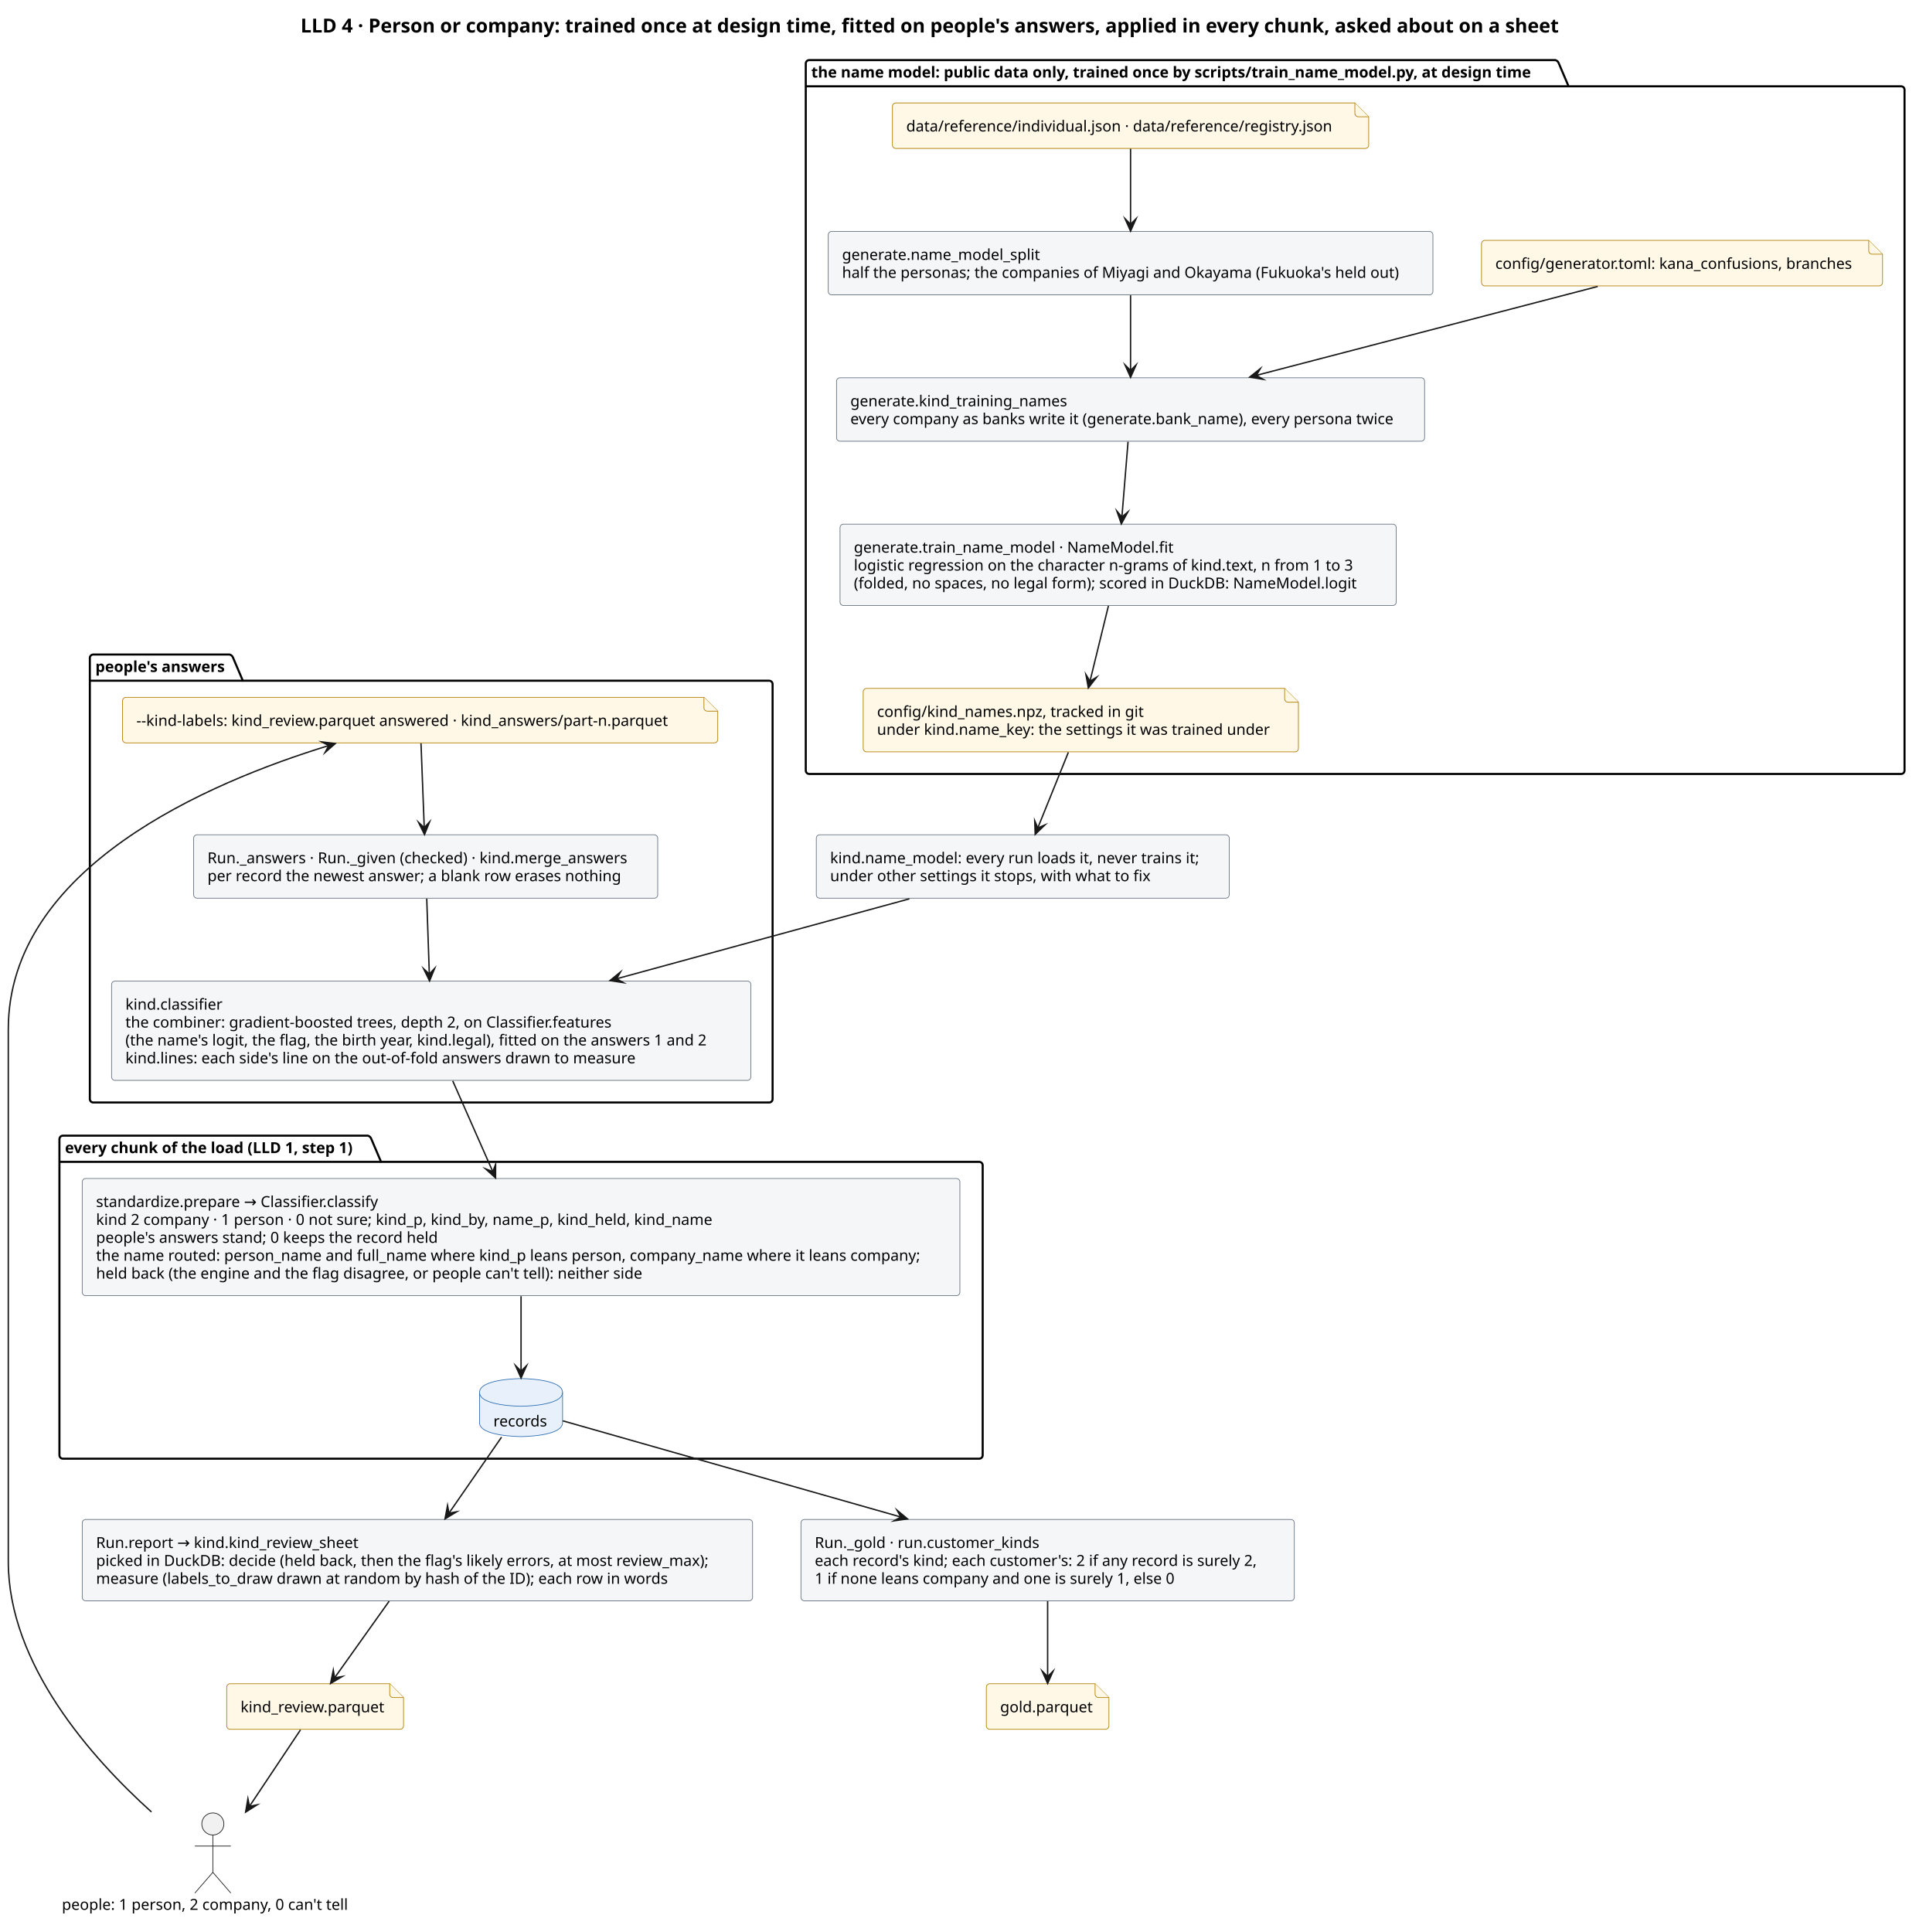
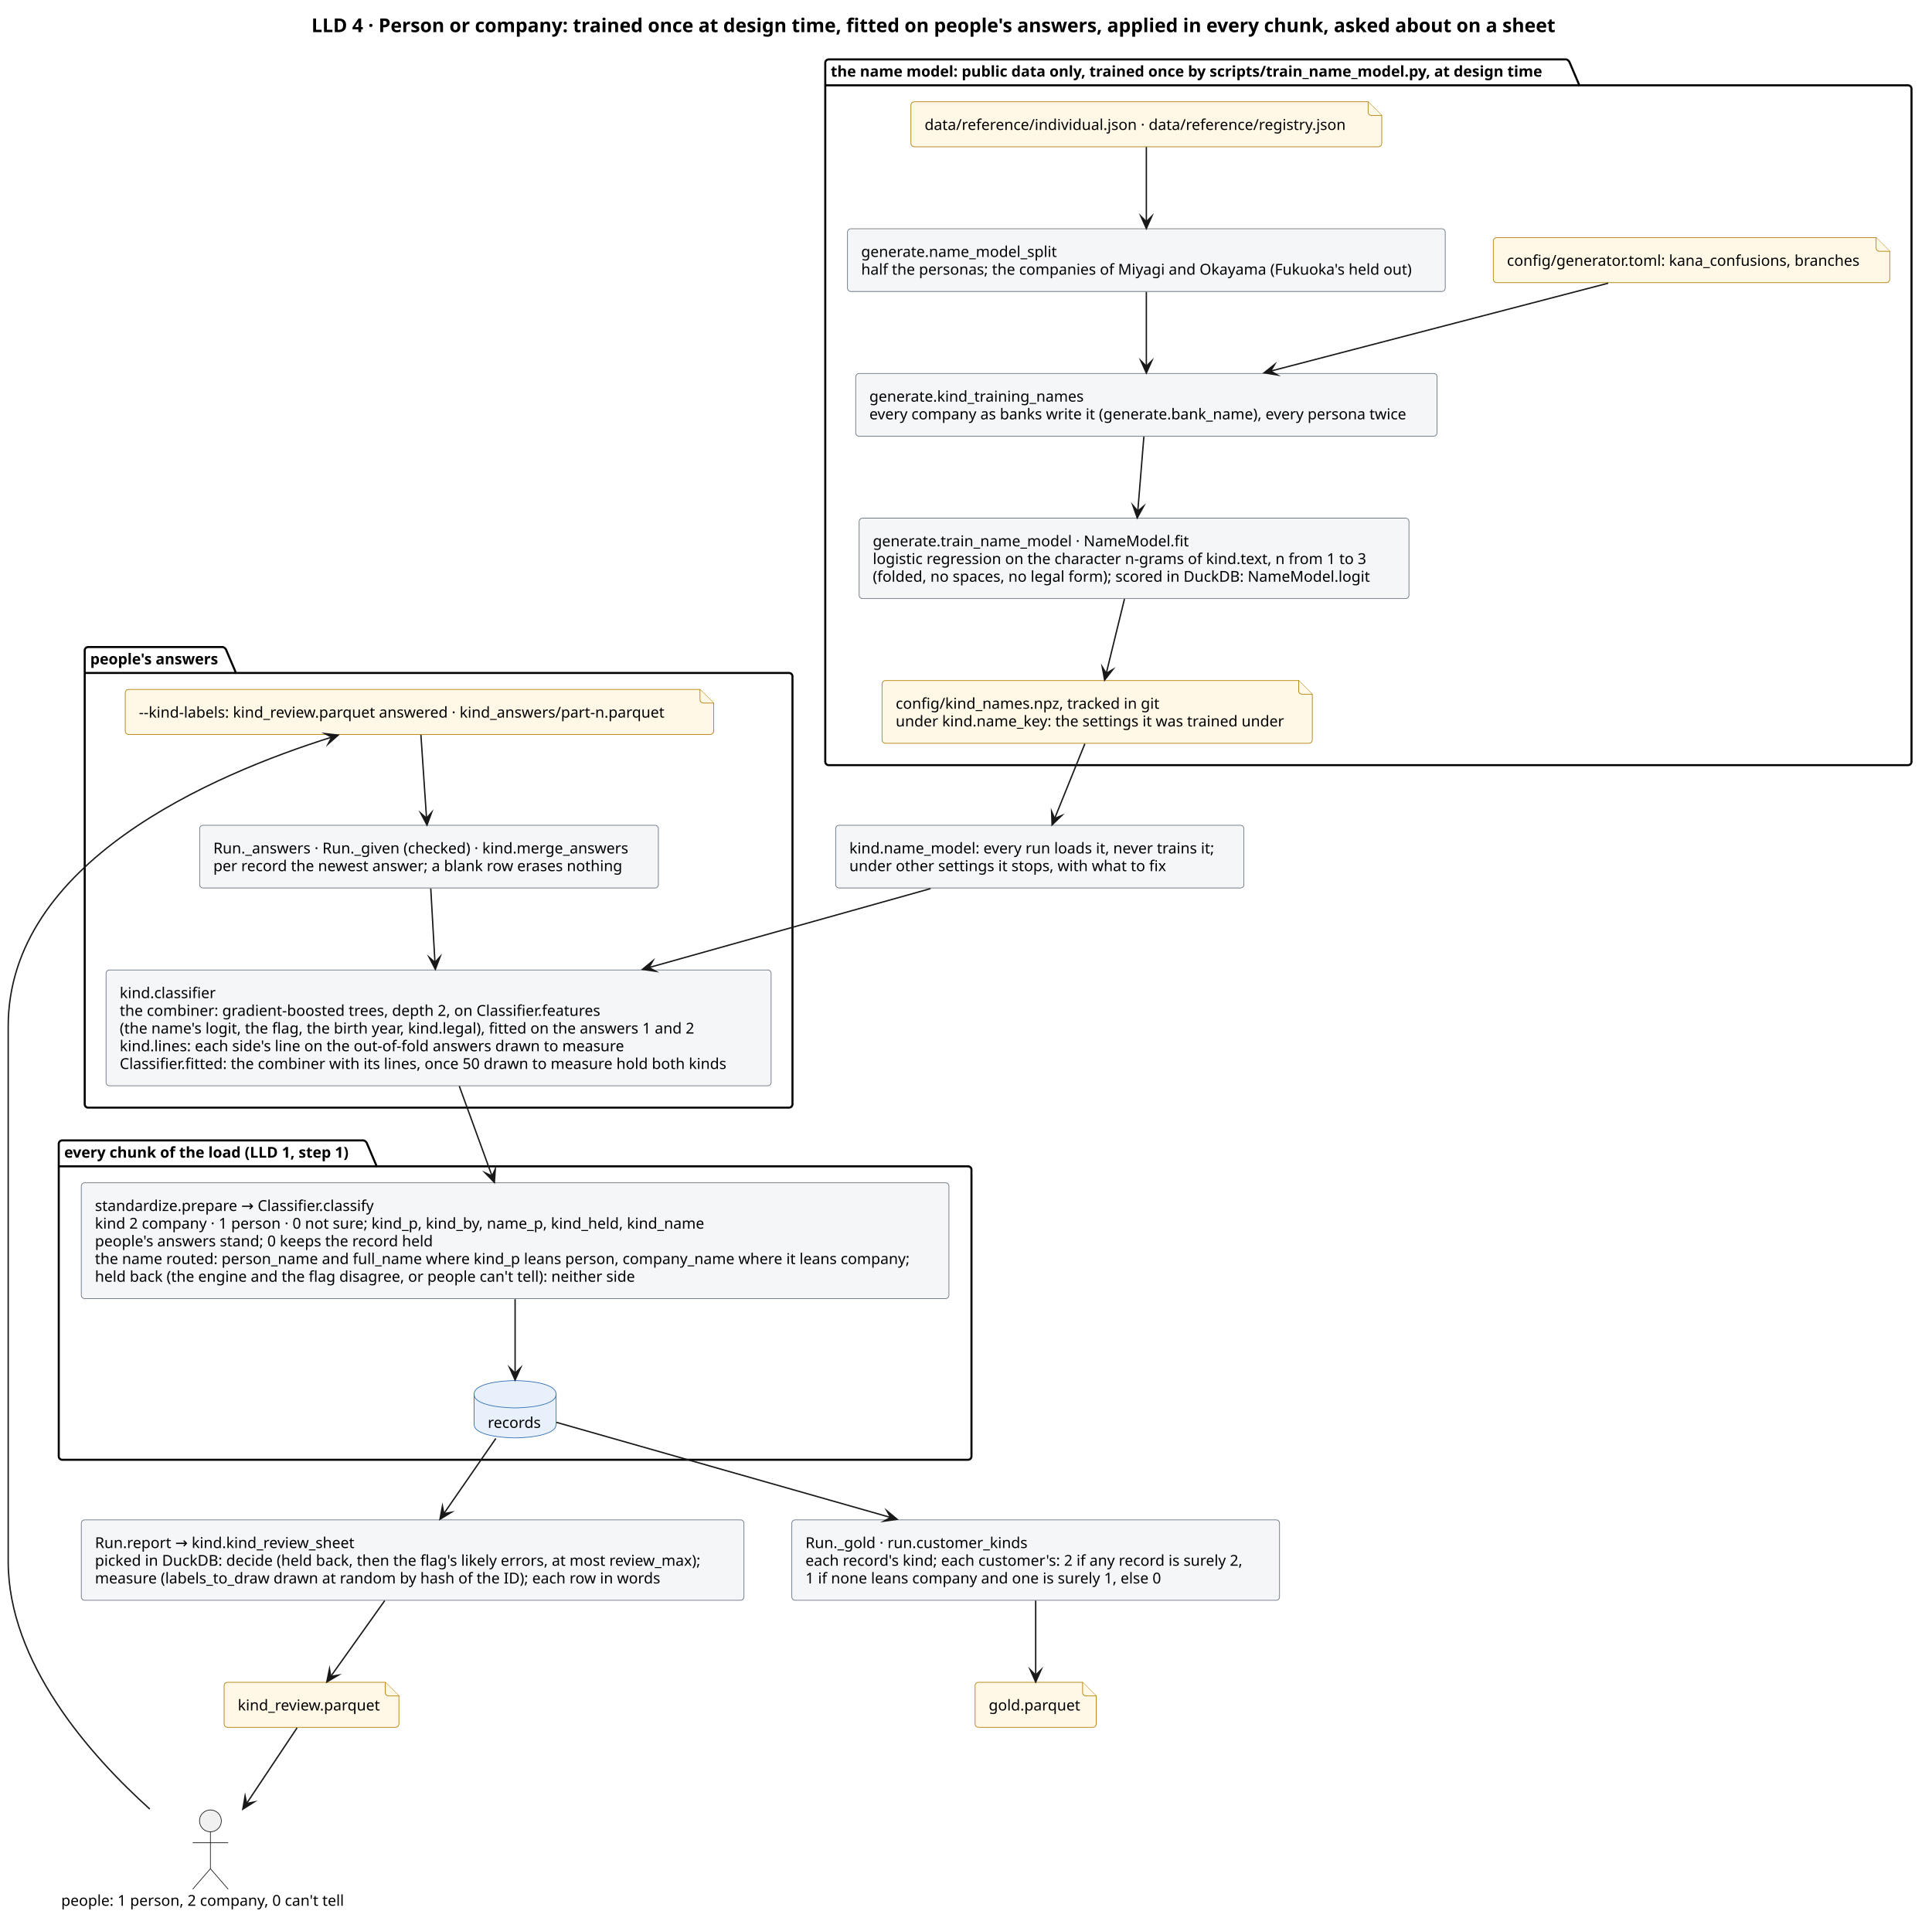
- <svg xmlns="http://www.w3.org/2000/svg" version="1.1" data-diagram-type="DESCRIPTION" style="width:1393px;height:1398px;background:#FFFFFF;" width="1393px" height="1398px" viewBox="0 0 1393 1398" zoomAndPan="magnify" preserveAspectRatio="none" contentStyleType="text/css">
+ <svg xmlns="http://www.w3.org/2000/svg" version="1.1" data-diagram-type="DESCRIPTION" style="width:1414px;height:1411px;background:#FFFFFF;" width="1414px" height="1411px" viewBox="0 0 1414 1411" zoomAndPan="magnify" preserveAspectRatio="none" contentStyleType="text/css">
  <defs />
  <g font-family="sans-serif" lengthAdjust="spacing">
    <g class="title" data-source-line="1">
-       <text x="217.451" y="23.535" fill="#000" font-size="14" textLength="951.098" font-weight="700">LLD 4 · Person or company: trained once at design time, fitted on people's answers, applied in every chunk, asked about on a sheet</text>
+       <text x="227.951" y="23.535" fill="#000" font-size="14" textLength="951.098" font-weight="700">LLD 4 · Person or company: trained once at design time, fitted on people's answers, applied in every chunk, asked about on a sheet</text>
    </g>
    <g class="cluster" data-qualified-name="the name model. public data only. trained once by scripts.train_name_model.py. at design time" id="ent0001" data-source-line="16">
-       <path d="M585.5,43.488 L1125.409,43.488 A3.75,3.75 0 0 1 1127.909,45.988 L1134.909,62.443 L1375.5,62.443 A2.5,2.5 0 0 1 1378,64.943 L1378,557.538 A2.5,2.5 0 0 1 1375.5,560.038 L585.5,560.038 A2.5,2.5 0 0 1 583,557.538 L583,45.988 A2.5,2.5 0 0 1 585.5,43.488" style="stroke:#000;stroke-width:1.5;" fill="none" />
-       <line x1="583" y1="62.443" x2="1134.909" y2="62.443" style="stroke:#000;stroke-width:1.5;" />
-       <text x="587" y="56.123" fill="#000" font-size="11" textLength="538.909" font-weight="700">the name model: public data only, trained once by scripts/train_name_model.py, at design time</text>
+       <path d="M606.5,43.488 L1146.409,43.488 A3.75,3.75 0 0 1 1148.909,45.988 L1155.909,62.443 L1396.5,62.443 A2.5,2.5 0 0 1 1399,64.943 L1399,557.538 A2.5,2.5 0 0 1 1396.5,560.038 L606.5,560.038 A2.5,2.5 0 0 1 604,557.538 L604,45.988 A2.5,2.5 0 0 1 606.5,43.488" style="stroke:#000;stroke-width:1.5;" fill="none" />
+       <line x1="604" y1="62.443" x2="1155.909" y2="62.443" style="stroke:#000;stroke-width:1.5;" />
+       <text x="608" y="56.123" fill="#000" font-size="11" textLength="538.909" font-weight="700">the name model: public data only, trained once by scripts/train_name_model.py, at design time</text>
    </g>
    <g class="cluster" data-qualified-name="people.s answers" id="ent0009" data-source-line="26">
-       <path d="M67.5,473.608 L166.2,473.608 A3.75,3.75 0 0 1 168.7,476.108 L175.7,492.563 L556.5,492.563 A2.5,2.5 0 0 1 559,495.063 L559,795.268 A2.5,2.5 0 0 1 556.5,797.768 L67.5,797.768 A2.5,2.5 0 0 1 65,795.268 L65,476.108 A2.5,2.5 0 0 1 67.5,473.608" style="stroke:#000;stroke-width:1.5;" fill="none" />
-       <line x1="65" y1="492.563" x2="175.7" y2="492.563" style="stroke:#000;stroke-width:1.5;" />
-       <text x="69" y="486.243" fill="#000" font-size="11" textLength="97.7" font-weight="700">people's answers</text>
+       <path d="M64.5,473.608 L163.2,473.608 A3.75,3.75 0 0 1 165.7,476.108 L172.7,492.563 L577.5,492.563 A2.5,2.5 0 0 1 580,495.063 L580,808.218 A2.5,2.5 0 0 1 577.5,810.718 L64.5,810.718 A2.5,2.5 0 0 1 62,808.218 L62,476.108 A2.5,2.5 0 0 1 64.5,473.608" style="stroke:#000;stroke-width:1.5;" fill="none" />
+       <line x1="62" y1="492.563" x2="172.7" y2="492.563" style="stroke:#000;stroke-width:1.5;" />
+       <text x="66" y="486.243" fill="#000" font-size="11" textLength="97.7" font-weight="700">people's answers</text>
    </g>
    <g class="cluster" data-qualified-name="every chunk of the load .LLD 1. step 1." id="ent0013" data-source-line="32">
-       <path d="M45.5,821.768 L266.205,821.768 A3.75,3.75 0 0 1 268.705,824.268 L275.705,840.723 L708.5,840.723 A2.5,2.5 0 0 1 711,843.223 L711,1052.998 A2.5,2.5 0 0 1 708.5,1055.498 L45.5,1055.498 A2.5,2.5 0 0 1 43,1052.998 L43,824.268 A2.5,2.5 0 0 1 45.5,821.768" style="stroke:#000;stroke-width:1.5;" fill="none" />
-       <line x1="43" y1="840.723" x2="275.705" y2="840.723" style="stroke:#000;stroke-width:1.5;" />
-       <text x="47" y="834.403" fill="#000" font-size="11" textLength="219.705" font-weight="700">every chunk of the load (LLD 1, step 1)</text>
+       <path d="M45.5,834.718 L266.205,834.718 A3.75,3.75 0 0 1 268.705,837.218 L275.705,853.673 L708.5,853.673 A2.5,2.5 0 0 1 711,856.173 L711,1065.948 A2.5,2.5 0 0 1 708.5,1068.448 L45.5,1068.448 A2.5,2.5 0 0 1 43,1065.948 L43,837.218 A2.5,2.5 0 0 1 45.5,834.718" style="stroke:#000;stroke-width:1.5;" fill="none" />
+       <line x1="43" y1="853.673" x2="275.705" y2="853.673" style="stroke:#000;stroke-width:1.5;" />
+       <text x="47" y="847.353" fill="#000" font-size="11" textLength="219.705" font-weight="700">every chunk of the load (LLD 1, step 1)</text>
    </g>
    <g class="entity" data-qualified-name="the name model. public data only. trained once by scripts.train_name_model.py. at design time.f_ref" id="ent0002" data-source-line="17">
-       <path d="M645.7,76.988 L645.7,104.943 A2.5,2.5 0 0 0 648.2,107.443 L987.791,107.443 A2.5,2.5 0 0 0 990.291,104.943 L990.291,84.488 L980.291,74.488 L648.2,74.488 A2.5,2.5 0 0 0 645.7,76.988" style="stroke:#B07D00;stroke-width:0.5;" fill="#FFF8E6" />
-       <path d="M980.291,74.488 L980.291,81.988 A2.5,2.5 0 0 0 982.791,84.488 L990.291,84.488" style="stroke:#B07D00;stroke-width:0.5;" fill="#FFF8E6" />
-       <text x="655.7" y="95.123" fill="#000" font-size="11" textLength="324.591">data/reference/individual.json · data/reference/registry.json</text>
+       <path d="M666.7,76.988 L666.7,104.943 A2.5,2.5 0 0 0 669.2,107.443 L1008.791,107.443 A2.5,2.5 0 0 0 1011.291,104.943 L1011.291,84.488 L1001.291,74.488 L669.2,74.488 A2.5,2.5 0 0 0 666.7,76.988" style="stroke:#B07D00;stroke-width:0.5;" fill="#FFF8E6" />
+       <path d="M1001.291,74.488 L1001.291,81.988 A2.5,2.5 0 0 0 1003.791,84.488 L1011.291,84.488" style="stroke:#B07D00;stroke-width:0.5;" fill="#FFF8E6" />
+       <text x="676.7" y="95.123" fill="#000" font-size="11" textLength="324.591">data/reference/individual.json · data/reference/registry.json</text>
    </g>
    <g class="entity" data-qualified-name="the name model. public data only. trained once by scripts.train_name_model.py. at design time.f_gen" id="ent0003" data-source-line="18">
-       <path d="M1071.91,176.428 L1071.91,204.383 A2.5,2.5 0 0 0 1074.41,206.883 L1359.587,206.883 A2.5,2.5 0 0 0 1362.087,204.383 L1362.087,183.928 L1352.087,173.928 L1074.41,173.928 A2.5,2.5 0 0 0 1071.91,176.428" style="stroke:#B07D00;stroke-width:0.5;" fill="#FFF8E6" />
-       <path d="M1352.087,173.928 L1352.087,181.428 A2.5,2.5 0 0 0 1354.587,183.928 L1362.087,183.928" style="stroke:#B07D00;stroke-width:0.5;" fill="#FFF8E6" />
-       <text x="1081.91" y="194.563" fill="#000" font-size="11" textLength="270.177">config/generator.toml: kana_confusions, branches</text>
+       <path d="M1092.91,176.418 L1092.91,204.373 A2.5,2.5 0 0 0 1095.41,206.873 L1380.587,206.873 A2.5,2.5 0 0 0 1383.087,204.373 L1383.087,183.918 L1373.087,173.918 L1095.41,173.918 A2.5,2.5 0 0 0 1092.91,176.418" style="stroke:#B07D00;stroke-width:0.5;" fill="#FFF8E6" />
+       <path d="M1373.087,173.918 L1373.087,181.418 A2.5,2.5 0 0 0 1375.587,183.918 L1383.087,183.918" style="stroke:#B07D00;stroke-width:0.5;" fill="#FFF8E6" />
+       <text x="1102.91" y="194.553" fill="#000" font-size="11" textLength="270.177">config/generator.toml: kana_confusions, branches</text>
    </g>
    <g class="entity" data-qualified-name="the name model. public data only. trained once by scripts.train_name_model.py. at design time.split" id="ent0004" data-source-line="19">
-       <rect x="599.26" y="167.448" width="437.49" height="45.91" fill="#F4F6F8" style="stroke:#65717E;stroke-width:0.5;" rx="2.5" ry="2.5" />
-       <text x="609.26" y="188.083" fill="#000" font-size="11" textLength="146.803">generate.name_model_split</text>
-       <text x="609.26" y="201.038" fill="#000" font-size="11" textLength="417.49">half the personas; the companies of Miyagi and Okayama (Fukuoka's held out)</text>
+       <rect x="620.26" y="167.438" width="437.49" height="45.91" fill="#F4F6F8" style="stroke:#65717E;stroke-width:0.5;" rx="2.5" ry="2.5" />
+       <text x="630.26" y="188.073" fill="#000" font-size="11" textLength="146.803">generate.name_model_split</text>
+       <text x="630.26" y="201.028" fill="#000" font-size="11" textLength="417.49">half the personas; the companies of Miyagi and Okayama (Fukuoka's held out)</text>
    </g>
    <g class="entity" data-qualified-name="the name model. public data only. trained once by scripts.train_name_model.py. at design time.names" id="ent0005" data-source-line="20">
-       <rect x="605.27" y="273.358" width="425.469" height="45.91" fill="#F4F6F8" style="stroke:#65717E;stroke-width:0.5;" rx="2.5" ry="2.5" />
-       <text x="615.27" y="293.993" fill="#000" font-size="11" textLength="161.068">generate.kind_training_names</text>
-       <text x="615.27" y="306.948" fill="#000" font-size="11" textLength="405.469">every company as banks write it (generate.bank_name), every persona twice</text>
+       <rect x="626.27" y="273.348" width="425.469" height="45.91" fill="#F4F6F8" style="stroke:#65717E;stroke-width:0.5;" rx="2.5" ry="2.5" />
+       <text x="636.27" y="293.983" fill="#000" font-size="11" textLength="161.068">generate.kind_training_names</text>
+       <text x="636.27" y="306.938" fill="#000" font-size="11" textLength="405.469">every company as banks write it (generate.bank_name), every persona twice</text>
    </g>
    <g class="entity" data-qualified-name="the name model. public data only. trained once by scripts.train_name_model.py. at design time.model" id="ent0006" data-source-line="21">
-       <rect x="607.79" y="379.268" width="402.422" height="58.865" fill="#F4F6F8" style="stroke:#65717E;stroke-width:0.5;" rx="2.5" ry="2.5" />
-       <text x="617.79" y="399.903" fill="#000" font-size="11" textLength="236.817">generate.train_name_model · NameModel.fit</text>
-       <text x="617.79" y="412.858" fill="#000" font-size="11" textLength="382.422">logistic regression on the character n-grams of kind.text, n from 1 to 3</text>
-       <text x="617.79" y="425.813" fill="#000" font-size="11" textLength="378.377">(folded, no spaces, no legal form); scored in DuckDB: NameModel.logit</text>
+       <rect x="628.79" y="379.258" width="402.422" height="58.865" fill="#F4F6F8" style="stroke:#65717E;stroke-width:0.5;" rx="2.5" ry="2.5" />
+       <text x="638.79" y="399.893" fill="#000" font-size="11" textLength="236.817">generate.train_name_model · NameModel.fit</text>
+       <text x="638.79" y="412.848" fill="#000" font-size="11" textLength="382.422">logistic regression on the character n-grams of kind.text, n from 1 to 3</text>
+       <text x="638.79" y="425.803" fill="#000" font-size="11" textLength="378.377">(folded, no spaces, no legal form); scored in DuckDB: NameModel.logit</text>
    </g>
    <g class="entity" data-qualified-name="the name model. public data only. trained once by scripts.train_name_model.py. at design time.f_cache" id="ent0007" data-source-line="22">
-       <path d="M624.55,500.628 L624.55,541.538 A2.5,2.5 0 0 0 627.05,544.038 L936.955,544.038 A2.5,2.5 0 0 0 939.455,541.538 L939.455,508.128 L929.455,498.128 L627.05,498.128 A2.5,2.5 0 0 0 624.55,500.628" style="stroke:#B07D00;stroke-width:0.5;" fill="#FFF8E6" />
-       <path d="M929.455,498.128 L929.455,505.628 A2.5,2.5 0 0 0 931.955,508.128 L939.455,508.128" style="stroke:#B07D00;stroke-width:0.5;" fill="#FFF8E6" />
-       <text x="634.55" y="518.763" fill="#000" font-size="11" textLength="204.257">config/kind_names.npz, tracked in git</text>
-       <text x="634.55" y="531.718" fill="#000" font-size="11" textLength="294.905">under kind.name_key: the settings it was trained under</text>
+       <path d="M645.55,500.628 L645.55,541.538 A2.5,2.5 0 0 0 648.05,544.038 L957.955,544.038 A2.5,2.5 0 0 0 960.455,541.538 L960.455,508.128 L950.455,498.128 L648.05,498.128 A2.5,2.5 0 0 0 645.55,500.628" style="stroke:#B07D00;stroke-width:0.5;" fill="#FFF8E6" />
+       <path d="M950.455,498.128 L950.455,505.628 A2.5,2.5 0 0 0 952.955,508.128 L960.455,508.128" style="stroke:#B07D00;stroke-width:0.5;" fill="#FFF8E6" />
+       <text x="655.55" y="518.763" fill="#000" font-size="11" textLength="204.257">config/kind_names.npz, tracked in git</text>
+       <text x="655.55" y="531.718" fill="#000" font-size="11" textLength="294.905">under kind.name_key: the settings it was trained under</text>
    </g>
    <g class="entity" data-qualified-name="people.s answers.f_answers" id="ent0010" data-source-line="27">
-       <path d="M88.67,507.108 L88.67,535.063 A2.5,2.5 0 0 0 91.17,537.563 L516.828,537.563 A2.5,2.5 0 0 0 519.328,535.063 L519.328,514.608 L509.328,504.608 L91.17,504.608 A2.5,2.5 0 0 0 88.67,507.108" style="stroke:#B07D00;stroke-width:0.5;" fill="#FFF8E6" />
-       <path d="M509.328,504.608 L509.328,512.108 A2.5,2.5 0 0 0 511.828,514.608 L519.328,514.608" style="stroke:#B07D00;stroke-width:0.5;" fill="#FFF8E6" />
-       <text x="98.67" y="525.243" fill="#000" font-size="11" textLength="410.658">--kind-labels: kind_review.parquet answered · kind_answers/part-n.parquet</text>
+       <path d="M91.67,507.108 L91.67,535.063 A2.5,2.5 0 0 0 94.17,537.563 L519.828,537.563 A2.5,2.5 0 0 0 522.328,535.063 L522.328,514.608 L512.328,504.608 L94.17,504.608 A2.5,2.5 0 0 0 91.67,507.108" style="stroke:#B07D00;stroke-width:0.5;" fill="#FFF8E6" />
+       <path d="M512.328,504.608 L512.328,512.108 A2.5,2.5 0 0 0 514.828,514.608 L522.328,514.608" style="stroke:#B07D00;stroke-width:0.5;" fill="#FFF8E6" />
+       <text x="101.67" y="525.243" fill="#000" font-size="11" textLength="410.658">--kind-labels: kind_review.parquet answered · kind_answers/part-n.parquet</text>
    </g>
    <g class="entity" data-qualified-name="people.s answers.merge" id="ent0011" data-source-line="28">
-       <rect x="140.12" y="604.038" width="335.756" height="45.91" fill="#F4F6F8" style="stroke:#65717E;stroke-width:0.5;" rx="2.5" ry="2.5" />
-       <text x="150.12" y="624.673" fill="#000" font-size="11" textLength="315.756">Run._answers · Run._given (checked) · kind.merge_answers</text>
-       <text x="150.12" y="637.628" fill="#000" font-size="11" textLength="309.445">per record the newest answer; a blank row erases nothing</text>
+       <rect x="146.12" y="604.038" width="335.756" height="45.91" fill="#F4F6F8" style="stroke:#65717E;stroke-width:0.5;" rx="2.5" ry="2.5" />
+       <text x="156.12" y="624.673" fill="#000" font-size="11" textLength="315.756">Run._answers · Run._given (checked) · kind.merge_answers</text>
+       <text x="156.12" y="637.628" fill="#000" font-size="11" textLength="309.445">per record the newest answer; a blank row erases nothing</text>
    </g>
    <g class="entity" data-qualified-name="people.s answers.fit" id="ent0012" data-source-line="29">
-       <rect x="80.73" y="709.948" width="462.535" height="71.82" fill="#F4F6F8" style="stroke:#65717E;stroke-width:0.5;" rx="2.5" ry="2.5" />
-       <text x="90.73" y="730.583" fill="#000" font-size="11" textLength="73.976">kind.classifier</text>
-       <text x="90.73" y="743.538" fill="#000" font-size="11" textLength="370.229">the combiner: gradient-boosted trees, depth 2, on Classifier.features</text>
-       <text x="90.73" y="756.493" fill="#000" font-size="11" textLength="442.535">(the name's logit, the flag, the birth year, kind.legal), fitted on the answers 1 and 2</text>
-       <text x="90.73" y="769.448" fill="#000" font-size="11" textLength="389.206">kind.lines: each side's line on the out-of-fold answers drawn to measure</text>
+       <rect x="77.62" y="709.948" width="486.753" height="84.775" fill="#F4F6F8" style="stroke:#65717E;stroke-width:0.5;" rx="2.5" ry="2.5" />
+       <text x="87.62" y="730.583" fill="#000" font-size="11" textLength="73.976">kind.classifier</text>
+       <text x="87.62" y="743.538" fill="#000" font-size="11" textLength="370.229">the combiner: gradient-boosted trees, depth 2, on Classifier.features</text>
+       <text x="87.62" y="756.493" fill="#000" font-size="11" textLength="442.535">(the name's logit, the flag, the birth year, kind.legal), fitted on the answers 1 and 2</text>
+       <text x="87.62" y="769.448" fill="#000" font-size="11" textLength="389.206">kind.lines: each side's line on the out-of-fold answers drawn to measure</text>
+       <text x="87.62" y="782.403" fill="#000" font-size="11" textLength="466.753">Classifier.fitted: the combiner with its lines, once 50 drawn to measure hold both kinds</text>
    </g>
    <g class="entity" data-qualified-name="every chunk of the load .LLD 1. step 1..classify" id="ent0014" data-source-line="33">
-       <rect x="59.49" y="852.768" width="635.022" height="84.775" fill="#F4F6F8" style="stroke:#65717E;stroke-width:0.5;" rx="2.5" ry="2.5" />
-       <text x="69.49" y="873.403" fill="#000" font-size="11" textLength="216.949">standardize.prepare → Classifier.classify</text>
-       <text x="69.49" y="886.358" fill="#000" font-size="11" textLength="472.162">kind 2 company · 1 person · 0 not sure; kind_p, kind_by, name_p, kind_held, kind_name</text>
-       <text x="69.49" y="899.313" fill="#000" font-size="11" textLength="257.522">people's answers stand; 0 keeps the record held</text>
-       <text x="69.49" y="912.268" fill="#000" font-size="11" textLength="615.022">the name routed: person_name and full_name where kind_p leans person, company_name where it leans company;</text>
-       <text x="69.49" y="925.223" fill="#000" font-size="11" textLength="411.565">held back (the engine and the flag disagree, or people can't tell): neither side</text>
+       <rect x="59.49" y="865.718" width="635.022" height="84.775" fill="#F4F6F8" style="stroke:#65717E;stroke-width:0.5;" rx="2.5" ry="2.5" />
+       <text x="69.49" y="886.353" fill="#000" font-size="11" textLength="216.949">standardize.prepare → Classifier.classify</text>
+       <text x="69.49" y="899.308" fill="#000" font-size="11" textLength="472.162">kind 2 company · 1 person · 0 not sure; kind_p, kind_by, name_p, kind_held, kind_name</text>
+       <text x="69.49" y="912.263" fill="#000" font-size="11" textLength="257.522">people's answers stand; 0 keeps the record held</text>
+       <text x="69.49" y="925.218" fill="#000" font-size="11" textLength="615.022">the name routed: person_name and full_name where kind_p leans person, company_name where it leans company;</text>
+       <text x="69.49" y="938.173" fill="#000" font-size="11" textLength="411.565">held back (the engine and the flag disagree, or people can't tell): neither side</text>
    </g>
    <g class="entity" data-qualified-name="every chunk of the load .LLD 1. step 1..records" id="ent0015" data-source-line="34">
-       <path d="M346.97,1007.548 C346.97,997.548 376.996,997.548 376.996,997.548 C376.996,997.548 407.022,997.548 407.022,1007.548 L407.022,1029.503 C407.022,1039.503 376.996,1039.503 376.996,1039.503 C376.996,1039.503 346.97,1039.503 346.97,1029.503 L346.97,1007.548" style="stroke:#2C6DB3;stroke-width:0.5;" fill="#E8F1FB" />
-       <path d="M346.97,1007.548 C346.97,1017.548 376.996,1017.548 376.996,1017.548 C376.996,1017.548 407.022,1017.548 407.022,1007.548" style="stroke:#2C6DB3;stroke-width:0.5;" fill="none" />
-       <text x="356.97" y="1032.183" fill="#000" font-size="11" textLength="40.052">records</text>
+       <path d="M346.97,1020.498 C346.97,1010.498 376.996,1010.498 376.996,1010.498 C376.996,1010.498 407.022,1010.498 407.022,1020.498 L407.022,1042.453 C407.022,1052.453 376.996,1052.453 376.996,1052.453 C376.996,1052.453 346.97,1052.453 346.97,1042.453 L346.97,1020.498" style="stroke:#2C6DB3;stroke-width:0.5;" fill="#E8F1FB" />
+       <path d="M346.97,1020.498 C346.97,1030.498 376.996,1030.498 376.996,1030.498 C376.996,1030.498 407.022,1030.498 407.022,1020.498" style="stroke:#2C6DB3;stroke-width:0.5;" fill="none" />
+       <text x="356.97" y="1045.133" fill="#000" font-size="11" textLength="40.052">records</text>
    </g>
    <g class="entity" data-qualified-name="load" id="ent0008" data-source-line="24">
-       <rect x="590.62" y="604.038" width="298.765" height="45.91" fill="#F4F6F8" style="stroke:#65717E;stroke-width:0.5;" rx="2.5" ry="2.5" />
-       <text x="600.62" y="624.673" fill="#000" font-size="11" textLength="278.765">kind.name_model: every run loads it, never trains it;</text>
-       <text x="600.62" y="637.628" fill="#000" font-size="11" textLength="242.526">under other settings it stops, with what to fix</text>
+       <rect x="611.62" y="604.038" width="298.765" height="45.91" fill="#F4F6F8" style="stroke:#65717E;stroke-width:0.5;" rx="2.5" ry="2.5" />
+       <text x="621.62" y="624.673" fill="#000" font-size="11" textLength="278.765">kind.name_model: every run loads it, never trains it;</text>
+       <text x="621.62" y="637.628" fill="#000" font-size="11" textLength="242.526">under other settings it stops, with what to fix</text>
    </g>
    <g class="entity" data-qualified-name="gold" id="ent0016" data-source-line="37">
-       <rect x="579.52" y="1099.498" width="356.956" height="58.865" fill="#F4F6F8" style="stroke:#65717E;stroke-width:0.5;" rx="2.5" ry="2.5" />
-       <text x="589.52" y="1120.133" fill="#000" font-size="11" textLength="169.689">Run._gold · run.customer_kinds</text>
-       <text x="589.52" y="1133.088" fill="#000" font-size="11" textLength="336.956">each record's kind; each customer's: 2 if any record is surely 2,</text>
-       <text x="589.52" y="1146.043" fill="#000" font-size="11" textLength="273.802">1 if none leans company and one is surely 1, else 0</text>
+       <rect x="579.52" y="1112.448" width="356.956" height="58.865" fill="#F4F6F8" style="stroke:#65717E;stroke-width:0.5;" rx="2.5" ry="2.5" />
+       <text x="589.52" y="1133.083" fill="#000" font-size="11" textLength="169.689">Run._gold · run.customer_kinds</text>
+       <text x="589.52" y="1146.038" fill="#000" font-size="11" textLength="336.956">each record's kind; each customer's: 2 if any record is surely 2,</text>
+       <text x="589.52" y="1158.993" fill="#000" font-size="11" textLength="273.802">1 if none leans company and one is surely 1, else 0</text>
    </g>
    <g class="entity" data-qualified-name="f_gold" id="ent0017" data-source-line="38">
-       <path d="M713.65,1220.868 L713.65,1248.823 A2.5,2.5 0 0 0 716.15,1251.323 L799.841,1251.323 A2.5,2.5 0 0 0 802.341,1248.823 L802.341,1228.368 L792.341,1218.368 L716.15,1218.368 A2.5,2.5 0 0 0 713.65,1220.868" style="stroke:#B07D00;stroke-width:0.5;" fill="#FFF8E6" />
-       <path d="M792.341,1218.368 L792.341,1225.868 A2.5,2.5 0 0 0 794.841,1228.368 L802.341,1228.368" style="stroke:#B07D00;stroke-width:0.5;" fill="#FFF8E6" />
-       <text x="723.65" y="1239.003" fill="#000" font-size="11" textLength="68.691">gold.parquet</text>
+       <path d="M713.65,1233.818 L713.65,1261.773 A2.5,2.5 0 0 0 716.15,1264.273 L799.841,1264.273 A2.5,2.5 0 0 0 802.341,1261.773 L802.341,1241.318 L792.341,1231.318 L716.15,1231.318 A2.5,2.5 0 0 0 713.65,1233.818" style="stroke:#B07D00;stroke-width:0.5;" fill="#FFF8E6" />
+       <path d="M792.341,1231.318 L792.341,1238.818 A2.5,2.5 0 0 0 794.841,1241.318 L802.341,1241.318" style="stroke:#B07D00;stroke-width:0.5;" fill="#FFF8E6" />
+       <text x="723.65" y="1251.953" fill="#000" font-size="11" textLength="68.691">gold.parquet</text>
    </g>
    <g class="entity" data-qualified-name="sheet" id="ent0018" data-source-line="39">
-       <rect x="59.5" y="1099.498" width="485.002" height="58.865" fill="#F4F6F8" style="stroke:#65717E;stroke-width:0.5;" rx="2.5" ry="2.5" />
-       <text x="69.5" y="1120.133" fill="#000" font-size="11" textLength="199.085">Run.report → kind.kind_review_sheet</text>
-       <text x="69.5" y="1133.088" fill="#000" font-size="11" textLength="465.002">picked in DuckDB: decide (held back, then the flag's likely errors, at most review_max);</text>
-       <text x="69.5" y="1146.043" fill="#000" font-size="11" textLength="428.651">measure (labels_to_draw drawn at random by hash of the ID); each row in words</text>
+       <rect x="59.5" y="1112.448" width="485.002" height="58.865" fill="#F4F6F8" style="stroke:#65717E;stroke-width:0.5;" rx="2.5" ry="2.5" />
+       <text x="69.5" y="1133.083" fill="#000" font-size="11" textLength="199.085">Run.report → kind.kind_review_sheet</text>
+       <text x="69.5" y="1146.038" fill="#000" font-size="11" textLength="465.002">picked in DuckDB: decide (held back, then the flag's likely errors, at most review_max);</text>
+       <text x="69.5" y="1158.993" fill="#000" font-size="11" textLength="428.651">measure (labels_to_draw drawn at random by hash of the ID); each row in words</text>
    </g>
    <g class="entity" data-qualified-name="f_sheet" id="ent0019" data-source-line="40">
-       <path d="M164.03,1220.868 L164.03,1248.823 A2.5,2.5 0 0 0 166.53,1251.323 L289.468,1251.323 A2.5,2.5 0 0 0 291.968,1248.823 L291.968,1228.368 L281.968,1218.368 L166.53,1218.368 A2.5,2.5 0 0 0 164.03,1220.868" style="stroke:#B07D00;stroke-width:0.5;" fill="#FFF8E6" />
-       <path d="M281.968,1218.368 L281.968,1225.868 A2.5,2.5 0 0 0 284.468,1228.368 L291.968,1228.368" style="stroke:#B07D00;stroke-width:0.5;" fill="#FFF8E6" />
-       <text x="174.03" y="1239.003" fill="#000" font-size="11" textLength="107.938">kind_review.parquet</text>
+       <path d="M164.03,1233.818 L164.03,1261.773 A2.5,2.5 0 0 0 166.53,1264.273 L289.468,1264.273 A2.5,2.5 0 0 0 291.968,1261.773 L291.968,1241.318 L281.968,1231.318 L166.53,1231.318 A2.5,2.5 0 0 0 164.03,1233.818" style="stroke:#B07D00;stroke-width:0.5;" fill="#FFF8E6" />
+       <path d="M281.968,1231.318 L281.968,1238.818 A2.5,2.5 0 0 0 284.468,1241.318 L291.968,1241.318" style="stroke:#B07D00;stroke-width:0.5;" fill="#FFF8E6" />
+       <text x="174.03" y="1251.953" fill="#000" font-size="11" textLength="107.938">kind_review.parquet</text>
    </g>
    <g class="entity" data-qualified-name="people" id="ent0020" data-source-line="41">
-       <ellipse cx="153.999" cy="1319.818" rx="8" ry="8" fill="#F1F1F1" style="stroke:#181818;stroke-width:0.5;" />
-       <path d="M153.999,1327.818 L153.999,1354.818 M140.999,1335.818 L166.999,1335.818 M153.999,1354.818 L140.999,1369.818 M153.999,1354.818 L166.999,1369.818" style="stroke:#181818;stroke-width:0.5;" fill="none" />
-       <text x="44.77" y="1381.953" fill="#000" font-size="11" textLength="218.458">people: 1 person, 2 company, 0 can't tell</text>
+       <ellipse cx="153.999" cy="1332.768" rx="8" ry="8" fill="#F1F1F1" style="stroke:#181818;stroke-width:0.5;" />
+       <path d="M153.999,1340.768 L153.999,1367.768 M140.999,1348.768 L166.999,1348.768 M153.999,1367.768 L140.999,1382.768 M153.999,1367.768 L166.999,1382.768" style="stroke:#181818;stroke-width:0.5;" fill="none" />
+       <text x="44.77" y="1394.903" fill="#000" font-size="11" textLength="218.458">people: 1 person, 2 company, 0 can't tell</text>
    </g>
    <g class="link" data-entity-1="ent0002" data-entity-2="ent0004" id="lnk21" data-source-line="43" data-link-type="dependency">
-       <path d="M818,107.618 C818,123.758 818,144.068 818,162.248" style="stroke:#181818;stroke-width:1;" fill="none" id="f_ref-to-split" />
-       <polygon points="818,167.248,822,158.248,818,162.248,814,158.248,818,167.248" fill="#181818" style="stroke:#181818;stroke-width:1;stroke-linejoin:miter;stroke-miterlimit:10;" />
+       <path d="M839,107.618 C839,123.758 839,144.058 839,162.248" style="stroke:#181818;stroke-width:1;" fill="none" id="f_ref-to-split" />
+       <polygon points="839,167.248,843,158.248,839,162.248,835,158.248,839,167.248" fill="#181818" style="stroke:#181818;stroke-width:1;stroke-linejoin:miter;stroke-miterlimit:10;" />
    </g>
    <g class="link" data-entity-1="ent0004" data-entity-2="ent0005" id="lnk22" data-source-line="44" data-link-type="dependency">
-       <path d="M818,213.688 C818,231.228 818,250.538 818,268.058" style="stroke:#181818;stroke-width:1;" fill="none" id="split-to-names" />
-       <polygon points="818,273.058,822,264.058,818,268.058,814,264.058,818,273.058" fill="#181818" style="stroke:#181818;stroke-width:1;stroke-linejoin:miter;stroke-miterlimit:10;" />
+       <path d="M839,213.688 C839,231.218 839,250.528 839,268.048" style="stroke:#181818;stroke-width:1;" fill="none" id="split-to-names" />
+       <polygon points="839,273.048,843,264.048,839,268.048,835,264.048,839,273.048" fill="#181818" style="stroke:#181818;stroke-width:1;stroke-linejoin:miter;stroke-miterlimit:10;" />
    </g>
    <g class="link" data-entity-1="ent0003" data-entity-2="ent0005" id="lnk23" data-source-line="45" data-link-type="dependency">
-       <path d="M1155.97,207.298 C1088.73,224.808 984.919,251.838 909.019,271.608" style="stroke:#181818;stroke-width:1;" fill="none" id="f_gen-to-names" />
-       <polygon points="904.18,272.868,913.898,274.471,909.019,271.608,911.881,266.729,904.18,272.868" fill="#181818" style="stroke:#181818;stroke-width:1;stroke-linejoin:miter;stroke-miterlimit:10;" />
+       <path d="M1176.97,207.288 C1109.73,224.798 1005.919,251.839 930.019,271.599" style="stroke:#181818;stroke-width:1;" fill="none" id="f_gen-to-names" />
+       <polygon points="925.18,272.858,934.897,274.462,930.019,271.599,932.882,266.72,925.18,272.858" fill="#181818" style="stroke:#181818;stroke-width:1;stroke-linejoin:miter;stroke-miterlimit:10;" />
    </g>
    <g class="link" data-entity-1="ent0005" data-entity-2="ent0006" id="lnk24" data-source-line="46" data-link-type="dependency">
-       <path d="M816.18,319.648 C814.78,336.788 813.246,355.585 811.736,374.105" style="stroke:#181818;stroke-width:1;" fill="none" id="names-to-model" />
-       <polygon points="811.33,379.088,816.048,370.443,811.736,374.105,808.075,369.793,811.33,379.088" fill="#181818" style="stroke:#181818;stroke-width:1;stroke-linejoin:miter;stroke-miterlimit:10;" />
+       <path d="M837.18,319.648 C835.78,336.778 834.246,355.575 832.736,374.105" style="stroke:#181818;stroke-width:1;" fill="none" id="names-to-model" />
+       <polygon points="832.33,379.088,837.048,370.443,832.736,374.105,829.074,369.793,832.33,379.088" fill="#181818" style="stroke:#181818;stroke-width:1;stroke-linejoin:miter;stroke-miterlimit:10;" />
    </g>
    <g class="link" data-entity-1="ent0006" data-entity-2="ent0007" id="lnk25" data-source-line="47" data-link-type="dependency">
-       <path d="M801.98,438.418 C797.45,456.938 792.829,475.822 788.639,492.932" style="stroke:#181818;stroke-width:1;" fill="none" id="model-to-f_cache" />
-       <polygon points="787.45,497.788,793.476,489.998,788.639,492.932,785.706,488.095,787.45,497.788" fill="#181818" style="stroke:#181818;stroke-width:1;stroke-linejoin:miter;stroke-miterlimit:10;" />
+       <path d="M822.98,438.408 C818.45,456.938 813.83,475.822 809.64,492.922" style="stroke:#181818;stroke-width:1;" fill="none" id="model-to-f_cache" />
+       <polygon points="808.45,497.778,814.477,489.989,809.64,492.922,806.707,488.085,808.45,497.778" fill="#181818" style="stroke:#181818;stroke-width:1;stroke-linejoin:miter;stroke-miterlimit:10;" />
    </g>
    <g class="link" data-entity-1="ent0007" data-entity-2="ent0008" id="lnk26" data-source-line="48" data-link-type="dependency">
-       <path d="M772.99,544.378 C765.9,561.908 757.953,581.582 750.873,599.102" style="stroke:#181818;stroke-width:1;" fill="none" id="f_cache-to-load" />
-       <polygon points="749,603.738,756.081,596.893,750.873,599.102,748.663,593.895,749,603.738" fill="#181818" style="stroke:#181818;stroke-width:1;stroke-linejoin:miter;stroke-miterlimit:10;" />
+       <path d="M793.99,544.368 C786.9,561.908 778.953,581.582 771.873,599.102" style="stroke:#181818;stroke-width:1;" fill="none" id="f_cache-to-load" />
+       <polygon points="770,603.738,777.081,596.893,771.873,599.102,769.663,593.895,770,603.738" fill="#181818" style="stroke:#181818;stroke-width:1;stroke-linejoin:miter;stroke-miterlimit:10;" />
    </g>
    <g class="link" data-entity-1="ent0008" data-entity-2="ent0012" id="lnk27" data-source-line="49" data-link-type="dependency">
-       <path d="M657.98,650.388 C596.69,667.128 516.533,689.011 446.133,708.241" style="stroke:#181818;stroke-width:1;" fill="none" id="load-to-fit" />
-       <polygon points="441.31,709.558,451.046,711.045,446.133,708.241,448.938,703.328,441.31,709.558" fill="#181818" style="stroke:#181818;stroke-width:1;stroke-linejoin:miter;stroke-miterlimit:10;" />
+       <path d="M681.06,650.398 C622.34,666.858 545.654,688.358 475.034,708.158" style="stroke:#181818;stroke-width:1;" fill="none" id="load-to-fit" />
+       <polygon points="470.22,709.508,479.966,710.93,475.034,708.158,477.806,703.227,470.22,709.508" fill="#181818" style="stroke:#181818;stroke-width:1;stroke-linejoin:miter;stroke-miterlimit:10;" />
    </g>
    <g class="link" data-entity-1="ent0010" data-entity-2="ent0011" id="lnk28" data-source-line="50" data-link-type="dependency">
-       <path d="M304.61,537.868 C305.29,555.468 306.198,579.072 306.958,598.892" style="stroke:#181818;stroke-width:1;" fill="none" id="f_answers-to-merge" />
-       <polygon points="307.15,603.888,310.802,594.742,306.958,598.892,302.808,595.048,307.15,603.888" fill="#181818" style="stroke:#181818;stroke-width:1;stroke-linejoin:miter;stroke-miterlimit:10;" />
+       <path d="M308.06,537.868 C309.25,555.468 310.845,579.07 312.175,598.89" style="stroke:#181818;stroke-width:1;" fill="none" id="f_answers-to-merge" />
+       <polygon points="312.51,603.878,315.898,594.631,312.175,598.89,307.916,595.166,312.51,603.878" fill="#181818" style="stroke:#181818;stroke-width:1;stroke-linejoin:miter;stroke-miterlimit:10;" />
    </g>
    <g class="link" data-entity-1="ent0011" data-entity-2="ent0012" id="lnk29" data-source-line="51" data-link-type="dependency">
-       <path d="M308.76,650.258 C309.34,667.078 309.969,685.491 310.629,704.821" style="stroke:#181818;stroke-width:1;" fill="none" id="merge-to-fit" />
-       <polygon points="310.8,709.818,314.491,700.687,310.629,704.821,306.495,700.96,310.8,709.818" fill="#181818" style="stroke:#181818;stroke-width:1;stroke-linejoin:miter;stroke-miterlimit:10;" />
+       <path d="M315.27,650.328 C316.2,666.778 317.218,684.656 318.338,704.466" style="stroke:#181818;stroke-width:1;" fill="none" id="merge-to-fit" />
+       <polygon points="318.62,709.458,322.106,700.247,318.338,704.466,314.118,700.698,318.62,709.458" fill="#181818" style="stroke:#181818;stroke-width:1;stroke-linejoin:miter;stroke-miterlimit:10;" />
    </g>
    <g class="link" data-entity-1="ent0012" data-entity-2="ent0014" id="lnk30" data-source-line="52" data-link-type="dependency">
-       <path d="M327.57,782.148 C336.88,803.248 346.75,825.614 356.54,847.784" style="stroke:#181818;stroke-width:1;" fill="none" id="fit-to-classify" />
-       <polygon points="358.56,852.358,358.584,842.509,356.54,847.784,351.265,845.741,358.56,852.358" fill="#181818" style="stroke:#181818;stroke-width:1;stroke-linejoin:miter;stroke-miterlimit:10;" />
+       <path d="M336.15,794.948 C344.12,816.828 352.149,838.88 360.119,860.76" style="stroke:#181818;stroke-width:1;" fill="none" id="fit-to-classify" />
+       <polygon points="361.83,865.458,362.508,855.633,360.119,860.76,354.991,858.371,361.83,865.458" fill="#181818" style="stroke:#181818;stroke-width:1;stroke-linejoin:miter;stroke-miterlimit:10;" />
    </g>
    <g class="link" data-entity-1="ent0014" data-entity-2="ent0015" id="lnk31" data-source-line="53" data-link-type="dependency">
-       <path d="M377,937.928 C377,957.948 377,976.018 377,992.158" style="stroke:#181818;stroke-width:1;" fill="none" id="classify-to-records" />
-       <polygon points="377,997.158,381,988.158,377,992.158,373,988.158,377,997.158" fill="#181818" style="stroke:#181818;stroke-width:1;stroke-linejoin:miter;stroke-miterlimit:10;" />
+       <path d="M377,950.878 C377,970.898 377,988.968 377,1005.108" style="stroke:#181818;stroke-width:1;" fill="none" id="classify-to-records" />
+       <polygon points="377,1010.108,381,1001.108,377,1005.108,373,1001.108,377,1010.108" fill="#181818" style="stroke:#181818;stroke-width:1;stroke-linejoin:miter;stroke-miterlimit:10;" />
    </g>
    <g class="link" data-entity-1="ent0015" data-entity-2="ent0016" id="lnk32" data-source-line="54" data-link-type="dependency">
-       <path d="M407.21,1028.118 C460.46,1043.268 568.421,1073.99 651.801,1097.72" style="stroke:#181818;stroke-width:1;" fill="none" id="records-to-gold" />
-       <polygon points="656.61,1099.088,649.049,1092.777,651.801,1097.72,646.859,1100.472,656.61,1099.088" fill="#181818" style="stroke:#181818;stroke-width:1;stroke-linejoin:miter;stroke-miterlimit:10;" />
+       <path d="M407.21,1041.068 C460.46,1056.218 568.421,1086.94 651.801,1110.67" style="stroke:#181818;stroke-width:1;" fill="none" id="records-to-gold" />
+       <polygon points="656.61,1112.038,649.049,1105.727,651.801,1110.67,646.859,1113.422,656.61,1112.038" fill="#181818" style="stroke:#181818;stroke-width:1;stroke-linejoin:miter;stroke-miterlimit:10;" />
    </g>
    <g class="link" data-entity-1="ent0016" data-entity-2="ent0017" id="lnk33" data-source-line="55" data-link-type="dependency">
-       <path d="M758,1158.608 C758,1177.828 758,1197.408 758,1213.148" style="stroke:#181818;stroke-width:1;" fill="none" id="gold-to-f_gold" />
-       <polygon points="758,1218.148,762,1209.148,758,1213.148,754,1209.148,758,1218.148" fill="#181818" style="stroke:#181818;stroke-width:1;stroke-linejoin:miter;stroke-miterlimit:10;" />
+       <path d="M758,1171.558 C758,1190.778 758,1210.358 758,1226.098" style="stroke:#181818;stroke-width:1;" fill="none" id="gold-to-f_gold" />
+       <polygon points="758,1231.098,762,1222.098,758,1226.098,754,1222.098,758,1231.098" fill="#181818" style="stroke:#181818;stroke-width:1;stroke-linejoin:miter;stroke-miterlimit:10;" />
    </g>
    <g class="link" data-entity-1="ent0015" data-entity-2="ent0018" id="lnk34" data-source-line="56" data-link-type="dependency">
-       <path d="M362.89,1039.918 C351.35,1056.598 337.734,1076.286 324.834,1094.936" style="stroke:#181818;stroke-width:1;" fill="none" id="records-to-sheet" />
-       <polygon points="321.99,1099.048,330.4,1093.922,324.834,1094.936,323.82,1089.371,321.99,1099.048" fill="#181818" style="stroke:#181818;stroke-width:1;stroke-linejoin:miter;stroke-miterlimit:10;" />
+       <path d="M362.89,1052.868 C351.35,1069.548 337.734,1089.236 324.834,1107.886" style="stroke:#181818;stroke-width:1;" fill="none" id="records-to-sheet" />
+       <polygon points="321.99,1111.998,330.4,1106.872,324.834,1107.886,323.82,1102.321,321.99,1111.998" fill="#181818" style="stroke:#181818;stroke-width:1;stroke-linejoin:miter;stroke-miterlimit:10;" />
    </g>
    <g class="link" data-entity-1="ent0018" data-entity-2="ent0019" id="lnk35" data-source-line="57" data-link-type="dependency">
-       <path d="M281.58,1158.608 C267.89,1177.828 253.291,1198.336 242.081,1214.076" style="stroke:#181818;stroke-width:1;" fill="none" id="sheet-to-f_sheet" />
-       <polygon points="239.18,1218.148,247.659,1213.138,242.081,1214.076,241.143,1208.497,239.18,1218.148" fill="#181818" style="stroke:#181818;stroke-width:1;stroke-linejoin:miter;stroke-miterlimit:10;" />
+       <path d="M281.58,1171.558 C267.89,1190.778 253.291,1211.286 242.081,1227.026" style="stroke:#181818;stroke-width:1;" fill="none" id="sheet-to-f_sheet" />
+       <polygon points="239.18,1231.098,247.659,1226.088,242.081,1227.026,241.143,1221.447,239.18,1231.098" fill="#181818" style="stroke:#181818;stroke-width:1;stroke-linejoin:miter;stroke-miterlimit:10;" />
    </g>
    <g class="link" data-entity-1="ent0019" data-entity-2="ent0020" id="lnk36" data-source-line="58" data-link-type="dependency">
-       <path d="M217.4,1251.738 C207.09,1267.198 193.845,1287.059 180.485,1307.079" style="stroke:#181818;stroke-width:1;" fill="none" id="f_sheet-to-people" />
-       <polygon points="177.71,1311.238,186.033,1305.972,180.485,1307.079,179.379,1301.532,177.71,1311.238" fill="#181818" style="stroke:#181818;stroke-width:1;stroke-linejoin:miter;stroke-miterlimit:10;" />
+       <path d="M217.4,1264.688 C207.09,1280.148 193.845,1300.009 180.485,1320.029" style="stroke:#181818;stroke-width:1;" fill="none" id="f_sheet-to-people" />
+       <polygon points="177.71,1324.188,186.033,1318.922,180.485,1320.029,179.379,1314.482,177.71,1324.188" fill="#181818" style="stroke:#181818;stroke-width:1;stroke-linejoin:miter;stroke-miterlimit:10;" />
    </g>
    <g class="link" data-entity-1="ent0020" data-entity-2="ent0010" id="lnk37" data-source-line="59" data-link-type="dependency">
-       <path d="M109.6,1311.148 C66,1271.838 6,1204.238 6,1129.938 C6,744.858 6,744.858 6,744.858 C6,627.788 150.6,566.286 237.84,539.496" style="stroke:#181818;stroke-width:1;" fill="none" id="people-to-f_answers" />
-       <polygon points="242.62,538.028,232.842,536.847,237.84,539.496,235.191,544.494,242.62,538.028" fill="#181818" style="stroke:#181818;stroke-width:1;stroke-linejoin:miter;stroke-miterlimit:10;" />
+       <path d="M109.6,1324.098 C66,1284.788 6,1217.188 6,1142.888 C6,751.338 6,751.338 6,751.338 C6,631.128 155.04,567.128 242.76,539.548" style="stroke:#181818;stroke-width:1;" fill="none" id="people-to-f_answers" />
+       <polygon points="247.53,538.048,237.745,536.932,242.76,539.548,240.144,544.564,247.53,538.048" fill="#181818" style="stroke:#181818;stroke-width:1;stroke-linejoin:miter;stroke-miterlimit:10;" />
    </g>
  </g>
</svg>
